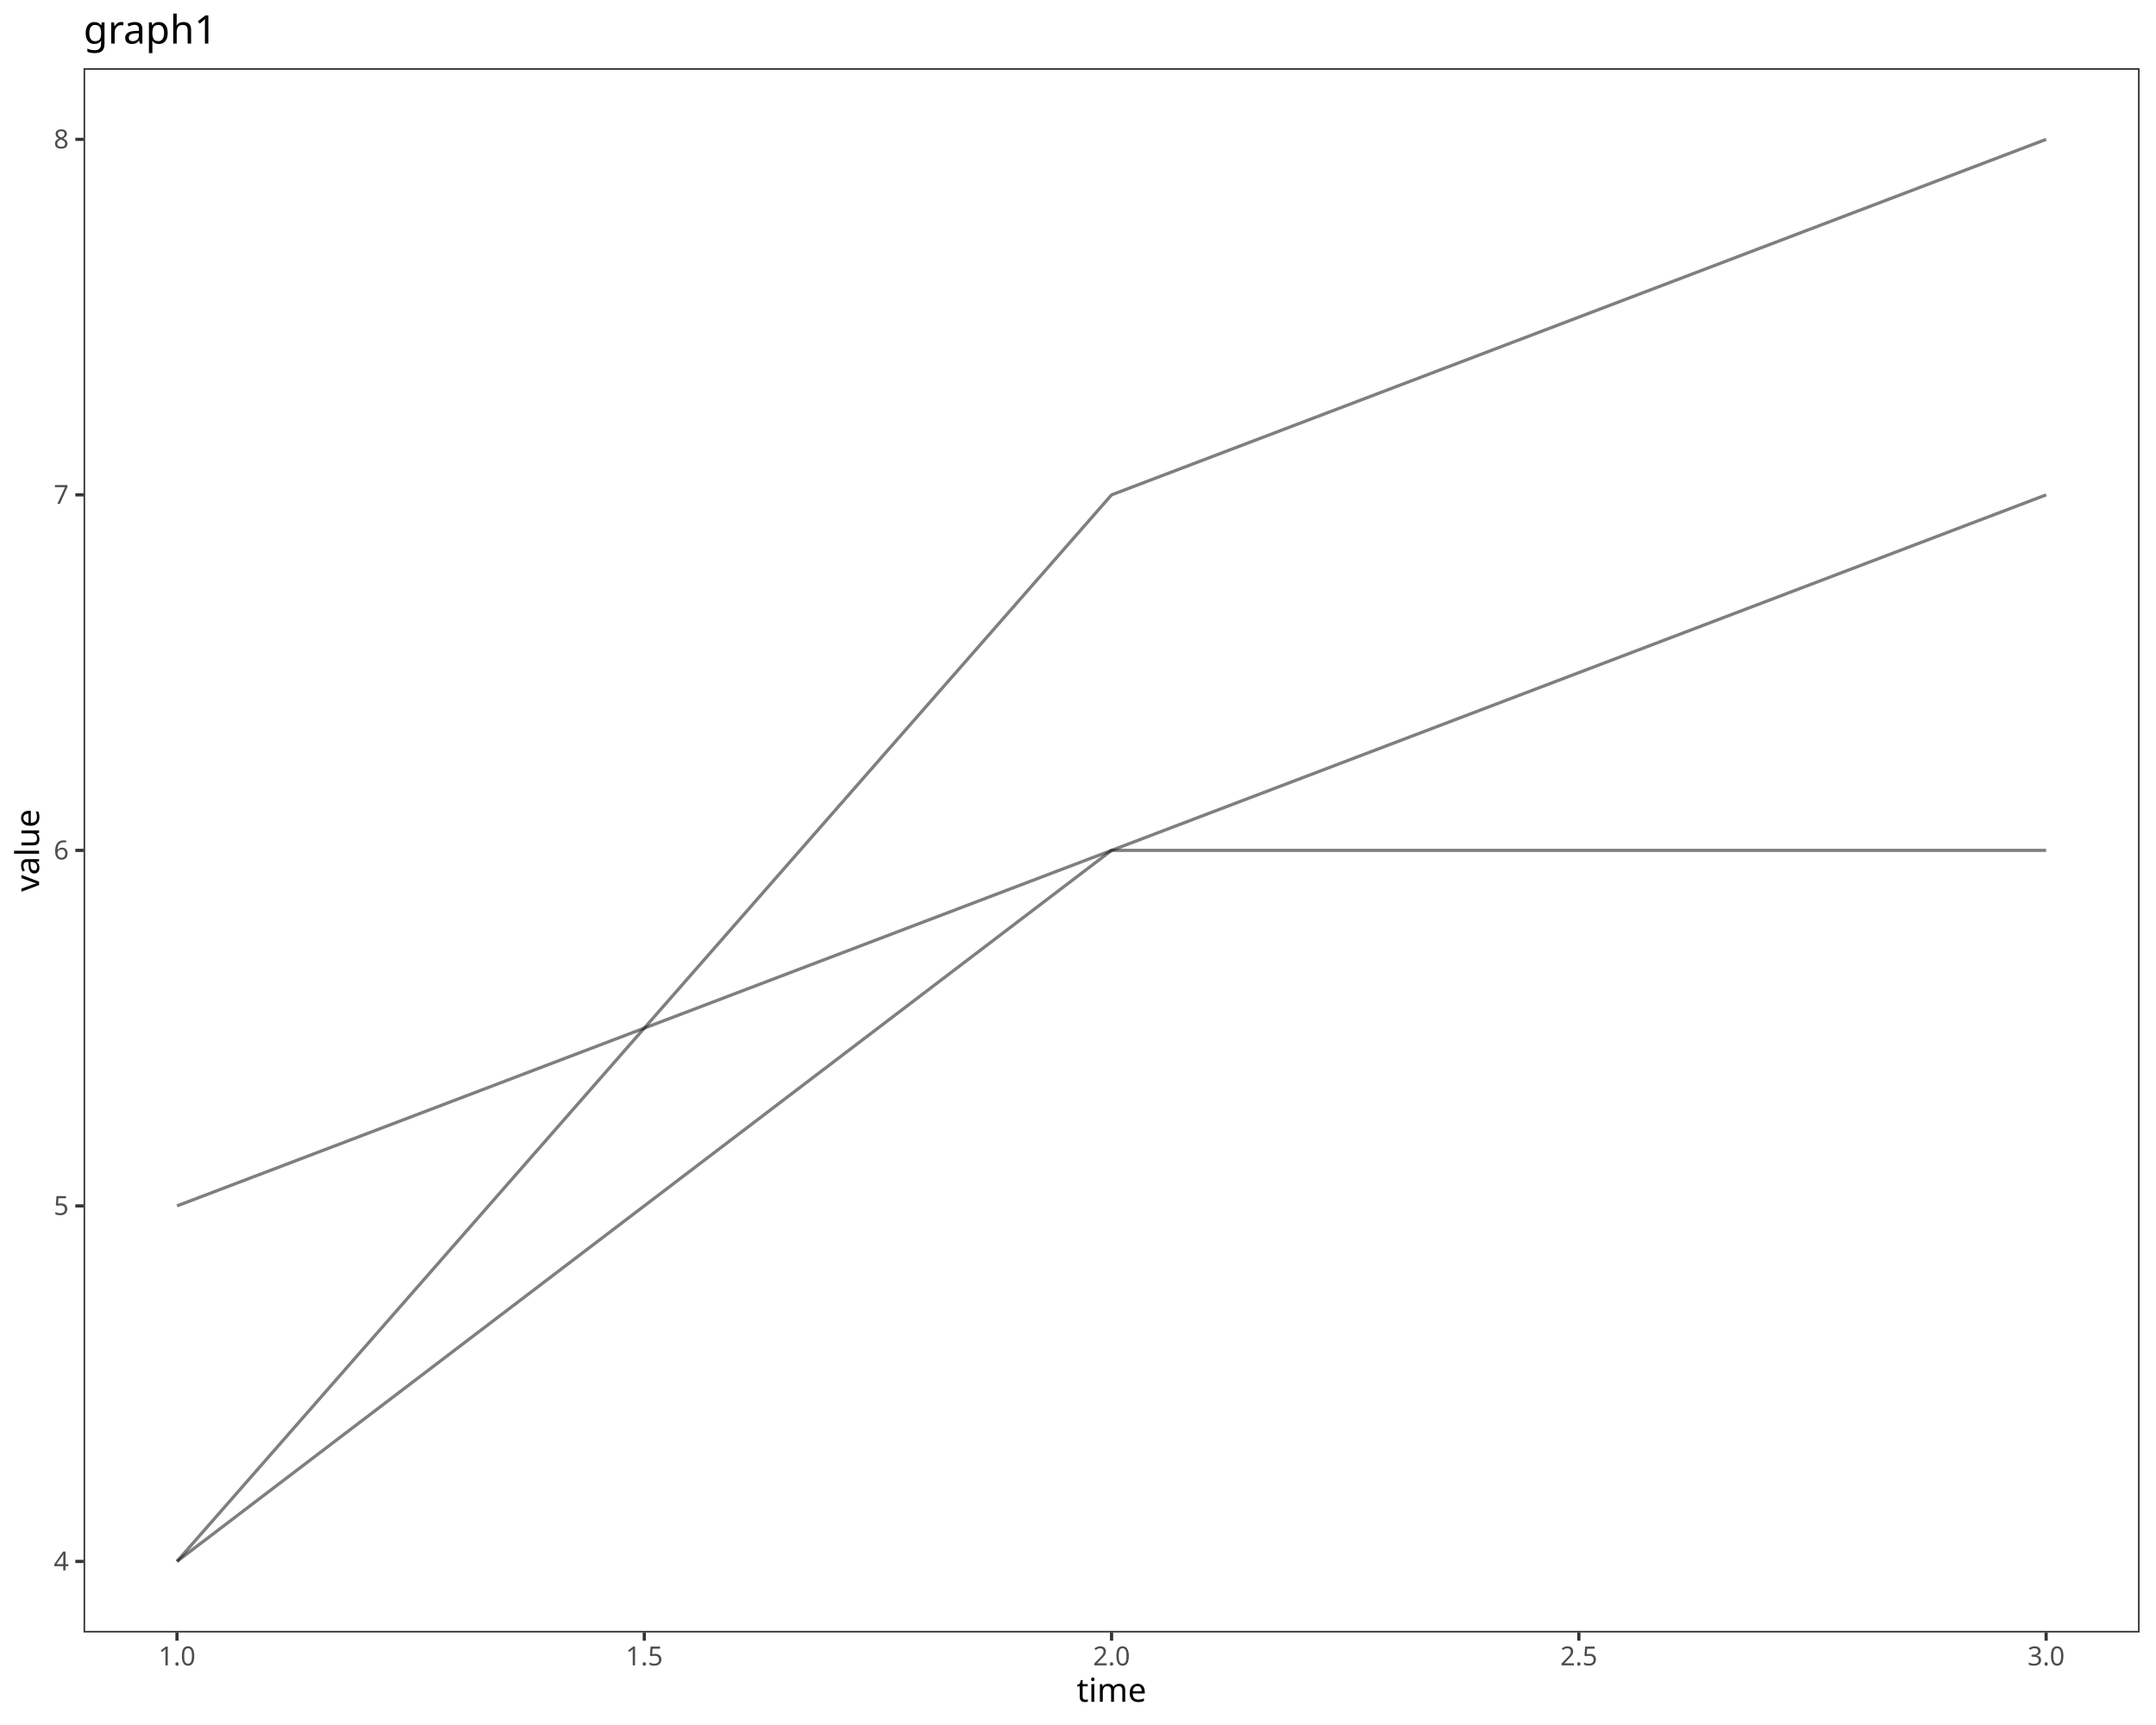
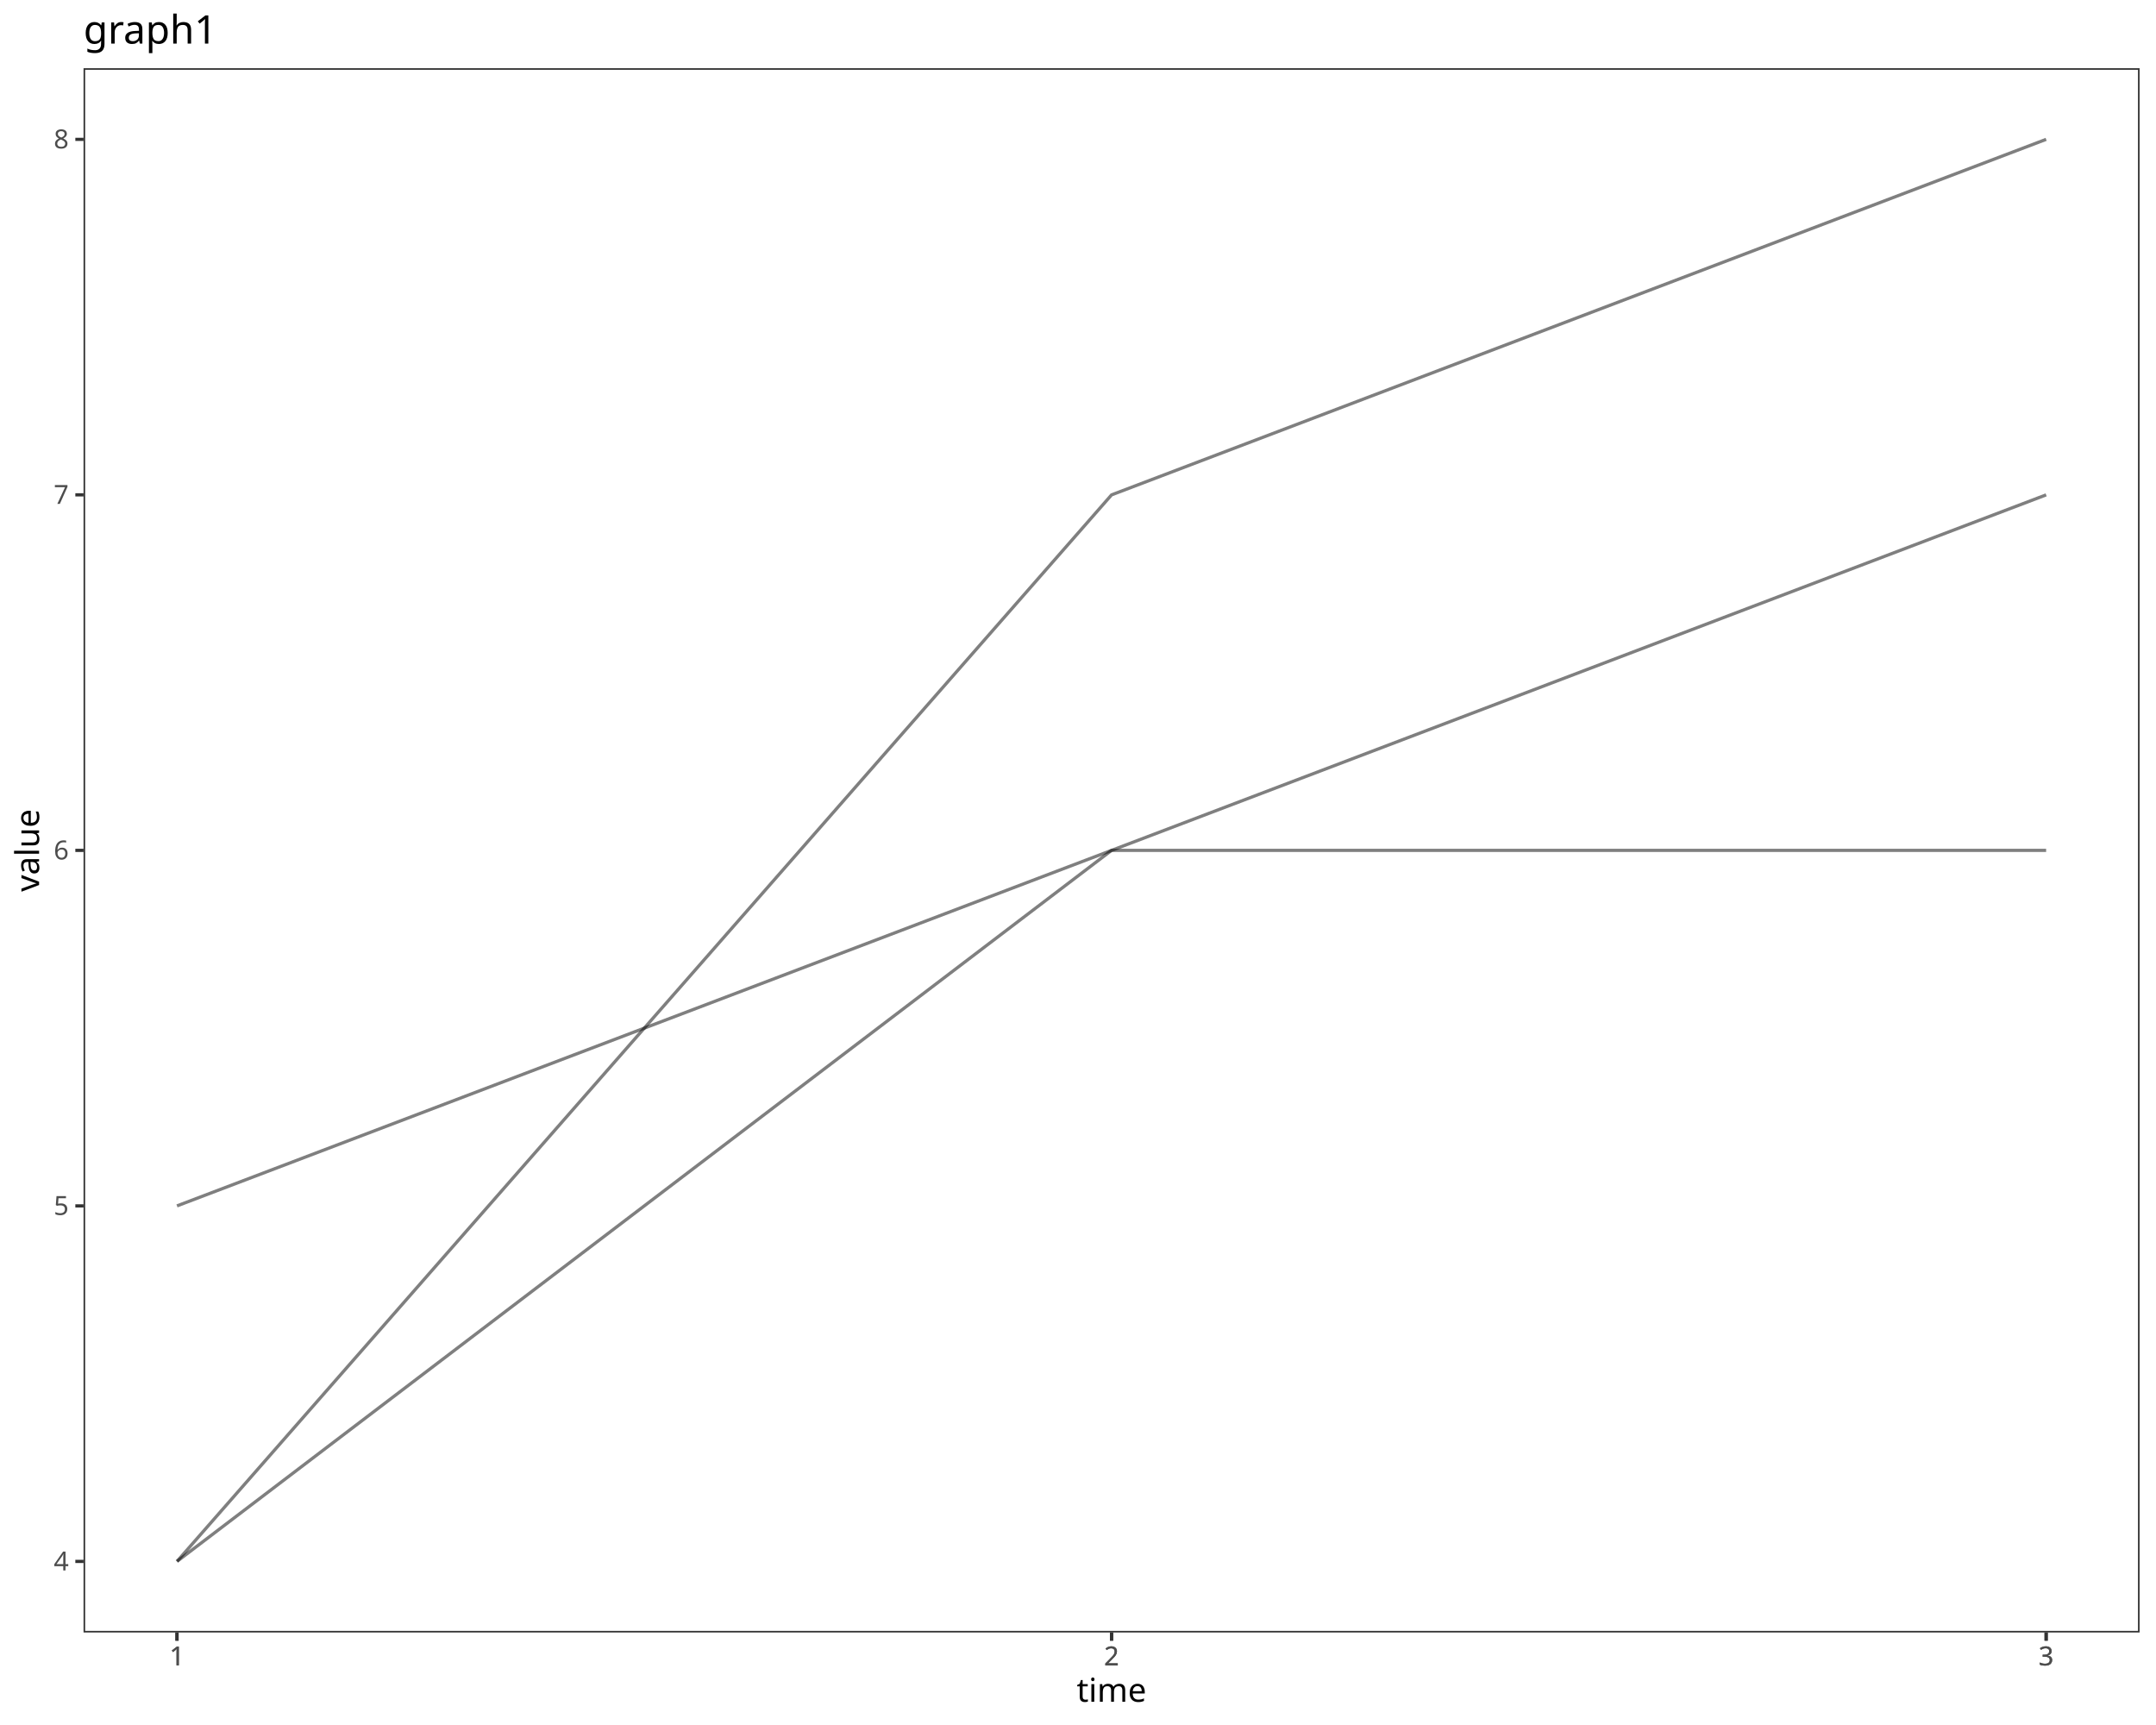
<svg xmlns="http://www.w3.org/2000/svg" class="svglite" data-engine-version="2.0" width="720.00pt" height="576.00pt" viewBox="0 0 720.00 576.00">
  <defs>
    <style type="text/css">
    .svglite line, .svglite polyline, .svglite polygon, .svglite path, .svglite rect, .svglite circle {
      fill: none;
      stroke: #000000;
      stroke-linecap: round;
      stroke-linejoin: round;
      stroke-miterlimit: 10.00;
    }
  </style>
  </defs>
  <rect width="100%" height="100%" style="stroke: none; fill: #FFFFFF;" />
  <defs>
    <clipPath id="cpMC4wMHw3MjAuMDB8MC4wMHw1NzYuMDA=">
      <rect x="0.00" y="0.00" width="720.00" height="576.00" />
    </clipPath>
  </defs>
  <g clip-path="url(#cpMC4wMHw3MjAuMDB8MC4wMHw1NzYuMDA=)">
    <rect x="0.00" y="0.00" width="720.00" height="576.00" style="stroke-width: 1.07; stroke: #FFFFFF; fill: #FFFFFF;" />
  </g>
  <defs>
    <clipPath id="cpMjcuOTB8NzE0LjUyfDIyLjc4fDU0NS4xMQ==">
      <rect x="27.90" y="22.78" width="686.62" height="522.33" />
    </clipPath>
  </defs>
  <g clip-path="url(#cpMjcuOTB8NzE0LjUyfDIyLjc4fDU0NS4xMQ==)">
    <rect x="27.90" y="22.78" width="686.62" height="522.33" style="stroke-width: 1.07; stroke: none; fill: #FFFFFF;" />
    <polyline points="59.11,521.37 371.21,165.24 683.31,46.53 " style="stroke-width: 1.07; stroke: #000000; stroke-opacity: 0.50; stroke-linecap: butt;" />
    <polyline points="59.11,402.66 371.21,283.95 683.31,165.24 " style="stroke-width: 1.07; stroke: #000000; stroke-opacity: 0.50; stroke-linecap: butt;" />
    <polyline points="59.11,521.37 371.21,283.95 683.31,283.95 " style="stroke-width: 1.07; stroke: #000000; stroke-opacity: 0.50; stroke-linecap: butt;" />
    <rect x="27.90" y="22.78" width="686.62" height="522.33" style="stroke-width: 1.07; stroke: #333333;" />
  </g>
  <g clip-path="url(#cpMC4wMHw3MjAuMDB8MC4wMHw1NzYuMDA=)">
    <text x="22.97" y="524.40" text-anchor="end" style="font-size: 8.80px; fill: #4D4D4D; font-family: sans;" textLength="4.89px" lengthAdjust="spacingAndGlyphs">4</text>
    <text x="22.97" y="405.69" text-anchor="end" style="font-size: 8.80px; fill: #4D4D4D; font-family: sans;" textLength="4.89px" lengthAdjust="spacingAndGlyphs">5</text>
    <text x="22.97" y="286.98" text-anchor="end" style="font-size: 8.80px; fill: #4D4D4D; font-family: sans;" textLength="4.89px" lengthAdjust="spacingAndGlyphs">6</text>
    <text x="22.97" y="168.26" text-anchor="end" style="font-size: 8.80px; fill: #4D4D4D; font-family: sans;" textLength="4.89px" lengthAdjust="spacingAndGlyphs">7</text>
    <text x="22.97" y="49.55" text-anchor="end" style="font-size: 8.80px; fill: #4D4D4D; font-family: sans;" textLength="4.89px" lengthAdjust="spacingAndGlyphs">8</text>
    <polyline points="25.16,521.37 27.90,521.37 " style="stroke-width: 1.07; stroke: #333333; stroke-linecap: butt;" />
    <polyline points="25.16,402.66 27.90,402.66 " style="stroke-width: 1.07; stroke: #333333; stroke-linecap: butt;" />
    <polyline points="25.16,283.95 27.90,283.95 " style="stroke-width: 1.07; stroke: #333333; stroke-linecap: butt;" />
    <polyline points="25.16,165.24 27.90,165.24 " style="stroke-width: 1.07; stroke: #333333; stroke-linecap: butt;" />
    <polyline points="25.16,46.53 27.90,46.53 " style="stroke-width: 1.07; stroke: #333333; stroke-linecap: butt;" />
    <polyline points="59.11,547.85 59.11,545.11 " style="stroke-width: 1.07; stroke: #333333; stroke-linecap: butt;" />
-     <polyline points="215.16,547.85 215.16,545.11 " style="stroke-width: 1.07; stroke: #333333; stroke-linecap: butt;" />
+     <polyline points="59.11,547.85 59.11,545.11 " style="stroke-width: 1.07; stroke: #333333; stroke-linecap: butt;" />
    <polyline points="371.21,547.85 371.21,545.11 " style="stroke-width: 1.07; stroke: #333333; stroke-linecap: butt;" />
-     <polyline points="527.26,547.85 527.26,545.11 " style="stroke-width: 1.07; stroke: #333333; stroke-linecap: butt;" />
+     <polyline points="371.21,547.85 371.21,545.11 " style="stroke-width: 1.07; stroke: #333333; stroke-linecap: butt;" />
    <polyline points="683.31,547.85 683.31,545.11 " style="stroke-width: 1.07; stroke: #333333; stroke-linecap: butt;" />
-     <text x="59.11" y="556.10" text-anchor="middle" style="font-size: 8.80px; fill: #4D4D4D; font-family: sans;" textLength="12.23px" lengthAdjust="spacingAndGlyphs">1.0</text>
-     <text x="215.16" y="556.10" text-anchor="middle" style="font-size: 8.80px; fill: #4D4D4D; font-family: sans;" textLength="12.23px" lengthAdjust="spacingAndGlyphs">1.5</text>
-     <text x="371.21" y="556.10" text-anchor="middle" style="font-size: 8.80px; fill: #4D4D4D; font-family: sans;" textLength="12.23px" lengthAdjust="spacingAndGlyphs">2.0</text>
-     <text x="527.26" y="556.10" text-anchor="middle" style="font-size: 8.80px; fill: #4D4D4D; font-family: sans;" textLength="12.23px" lengthAdjust="spacingAndGlyphs">2.5</text>
-     <text x="683.31" y="556.10" text-anchor="middle" style="font-size: 8.80px; fill: #4D4D4D; font-family: sans;" textLength="12.23px" lengthAdjust="spacingAndGlyphs">3.0</text>
+     <polyline points="683.31,547.85 683.31,545.11 " style="stroke-width: 1.07; stroke: #333333; stroke-linecap: butt;" />
+     <text x="59.11" y="556.10" text-anchor="middle" style="font-size: 8.80px; fill: #4D4D4D; font-family: sans;" textLength="4.89px" lengthAdjust="spacingAndGlyphs">1</text>
+     <text x="59.11" y="556.10" text-anchor="middle" style="font-size: 8.80px; fill: #4D4D4D; font-family: sans;" textLength="4.89px" lengthAdjust="spacingAndGlyphs">1</text>
+     <text x="371.21" y="556.10" text-anchor="middle" style="font-size: 8.80px; fill: #4D4D4D; font-family: sans;" textLength="4.89px" lengthAdjust="spacingAndGlyphs">2</text>
+     <text x="371.21" y="556.10" text-anchor="middle" style="font-size: 8.80px; fill: #4D4D4D; font-family: sans;" textLength="4.89px" lengthAdjust="spacingAndGlyphs">2</text>
+     <text x="683.31" y="556.10" text-anchor="middle" style="font-size: 8.80px; fill: #4D4D4D; font-family: sans;" textLength="4.89px" lengthAdjust="spacingAndGlyphs">3</text>
+     <text x="683.31" y="556.10" text-anchor="middle" style="font-size: 8.80px; fill: #4D4D4D; font-family: sans;" textLength="4.89px" lengthAdjust="spacingAndGlyphs">3</text>
    <text x="371.21" y="568.24" text-anchor="middle" style="font-size: 11.00px; font-family: sans;" textLength="20.78px" lengthAdjust="spacingAndGlyphs">time</text>
    <text transform="translate(13.05,283.95) rotate(-90)" text-anchor="middle" style="font-size: 11.00px; font-family: sans;" textLength="26.30px" lengthAdjust="spacingAndGlyphs">value</text>
    <text x="27.90" y="14.56" style="font-size: 13.20px; font-family: sans;" textLength="41.10px" lengthAdjust="spacingAndGlyphs">graph1</text>
  </g>
</svg>
